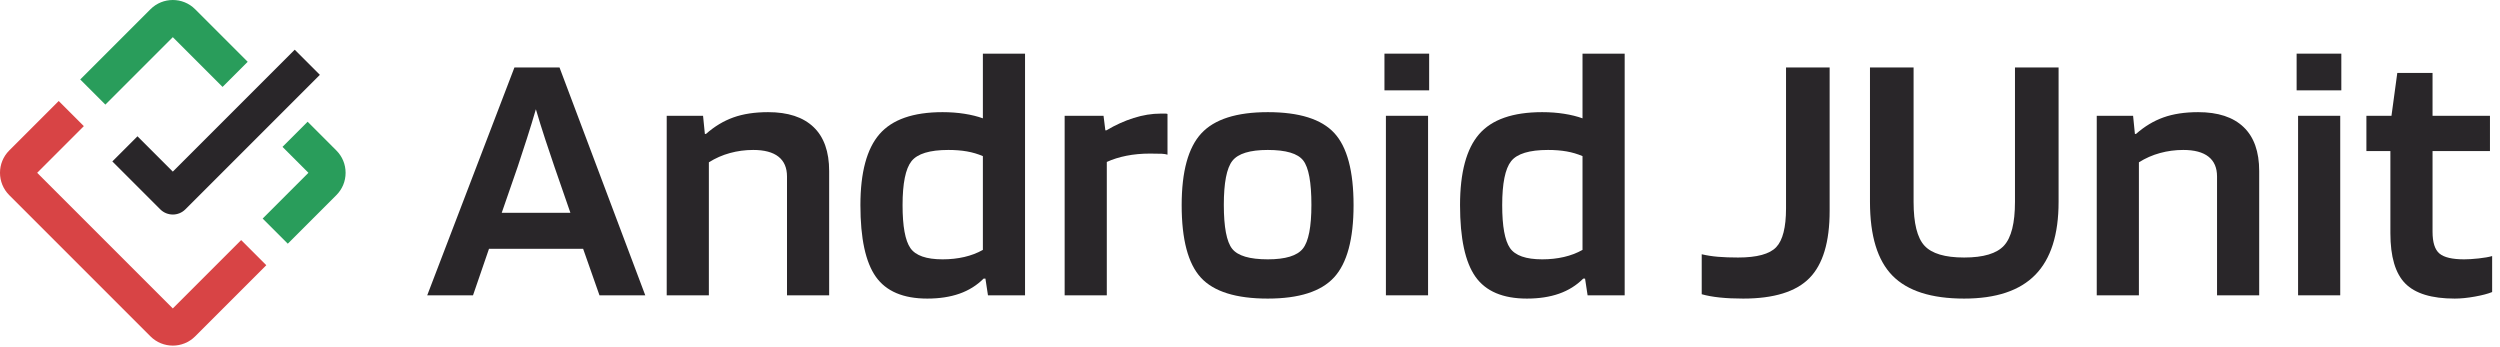
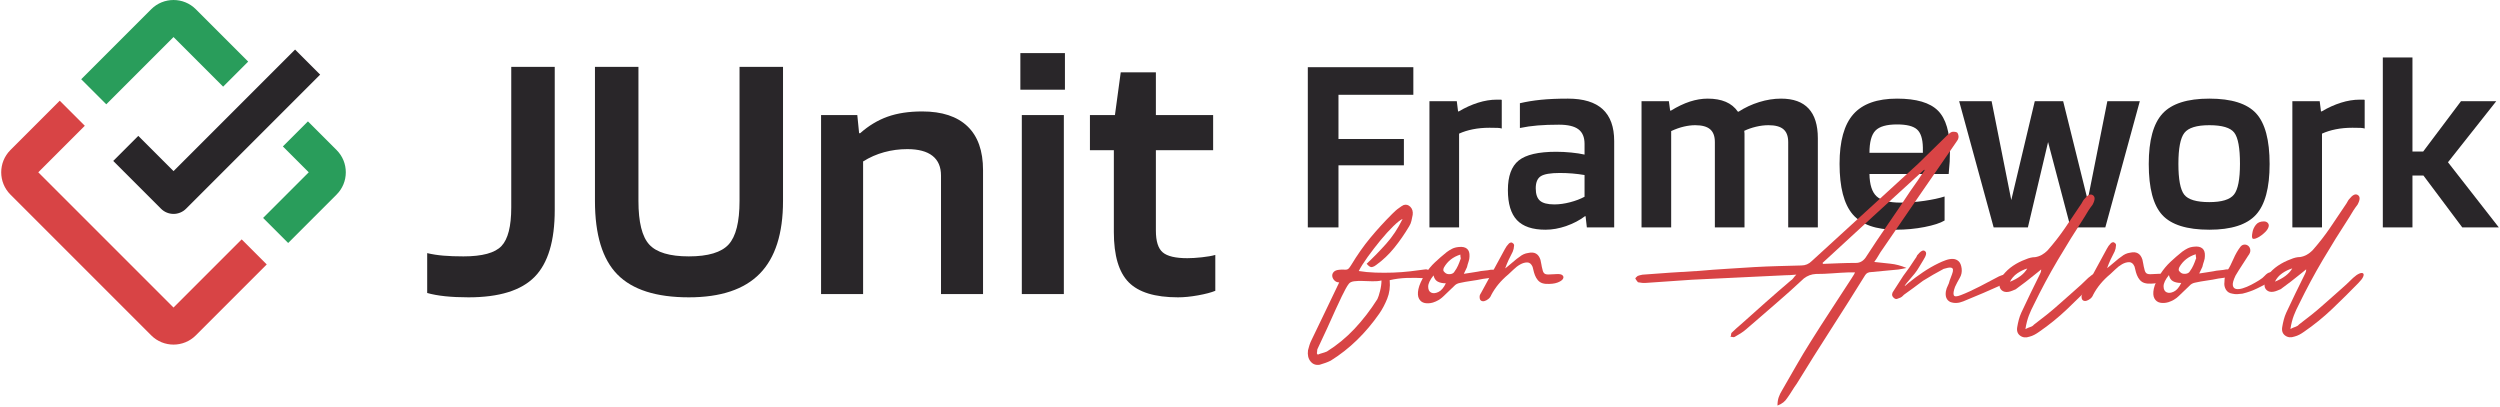
- <svg xmlns="http://www.w3.org/2000/svg" width="100%" height="100%" viewBox="0 0 2050 284" version="1.1" xml:space="preserve" style="fill-rule:evenodd;clip-rule:evenodd;stroke-linejoin:round;stroke-miterlimit:2;">
-   <g>
-     <path d="M197.75,196.87L141.7,252.92L30.48,141.7L68.75,103.43L48.14,82.82L7.57,123.39C-2.53,133.49 -2.53,149.91 7.57,160.01L123.39,275.83C128.44,280.88 135.07,283.4 141.7,283.4C148.33,283.4 154.96,280.87 160.01,275.83L218.36,217.48L197.75,196.87Z" style="fill:rgb(216,68,69);fill-rule:nonzero;" />
-     <g>
-       <path d="M203.1,50.66L160.01,7.57C149.92,-2.52 133.49,-2.52 123.39,7.57L65.79,65.17L86.4,85.78L141.71,30.47L182.5,71.27L203.11,50.66L203.1,50.66Z" style="fill:rgb(41,157,91);fill-rule:nonzero;" />
-       <path d="M252.25,99.82L231.64,120.43L252.91,141.7L215.38,179.22L235.99,199.83L275.81,160.01C280.7,155.12 283.39,148.62 283.39,141.7C283.39,134.78 280.7,128.28 275.81,123.39L252.24,99.82L252.25,99.82Z" style="fill:rgb(41,157,91);fill-rule:nonzero;" />
+ <svg xmlns="http://www.w3.org/2000/svg" width="100%" height="100%" viewBox="0 0 2056 334" version="1.1" xml:space="preserve" style="fill-rule:evenodd;clip-rule:evenodd;stroke-linejoin:round;stroke-miterlimit:2;">
+   <g id="Artboard1" transform="matrix(1.01783,0,0,1,0.005089,0)">
+     <rect x="-0.005" y="0" width="2019.039" height="333.523" style="fill:none;" />
+     <g transform="matrix(0.982482,0,0,1,0.977482,0)">
+       <path d="M197.75,196.87L141.7,252.92L30.48,141.7L68.75,103.43L48.14,82.82L7.57,123.39C-2.53,133.49 -2.53,149.91 7.57,160.01L123.39,275.83C128.44,280.88 135.07,283.4 141.7,283.4C148.33,283.4 154.96,280.87 160.01,275.83L218.36,217.48L197.75,196.87Z" style="fill:rgb(216,68,69);fill-rule:nonzero;" />
+       <g>
+         <path d="M203.1,50.66L160.01,7.57C149.92,-2.52 133.49,-2.52 123.39,7.57L65.79,65.17L86.4,85.78L141.71,30.47L182.5,71.27L203.11,50.66L203.1,50.66Z" style="fill:rgb(41,157,91);fill-rule:nonzero;" />
+         <path d="M252.25,99.82L231.64,120.43L252.91,141.7L215.38,179.22L235.99,199.83L275.81,160.01C280.7,155.12 283.39,148.62 283.39,141.7C283.39,134.78 280.7,128.28 275.81,123.39L252.24,99.82L252.25,99.82Z" style="fill:rgb(41,157,91);fill-rule:nonzero;" />
+       </g>
+     </g>
+     <g transform="matrix(0.982482,0,0,1,0.977482,0)">
+       <path d="M141.7,175.91C137.97,175.91 134.24,174.49 131.4,171.64L92.12,132.36L112.73,111.75L141.71,140.73L241.68,40.76L262.29,61.37L152.01,171.65C149.16,174.5 145.44,175.92 141.71,175.92L141.7,175.91Z" style="fill:rgb(41,38,41);fill-rule:nonzero;" />
+     </g>
+     <g transform="matrix(0.982482,0,0,1,-1686.092,-0.318)">
+       <path d="M2136.606,170.936L2136.606,55.312L2172.366,55.312L2172.366,173.022C2172.366,198.451 2166.853,216.778 2155.827,228.003C2144.801,239.228 2126.673,244.84 2101.442,244.84C2094.29,244.84 2087.883,244.542 2082.221,243.946C2076.559,243.35 2071.642,242.456 2067.47,241.264L2067.47,208.484C2071.642,209.477 2076.112,210.173 2080.88,210.57C2085.648,210.967 2091.111,211.166 2097.27,211.166C2112.766,211.166 2123.196,208.335 2128.56,202.673C2133.924,197.011 2136.606,186.432 2136.606,170.936Z" style="fill:rgb(41,38,41);fill-rule:nonzero;" />
+       <path d="M2324.346,165.572L2324.346,55.312L2360.106,55.312L2360.106,165.572C2360.106,192.392 2353.749,212.308 2341.034,225.321C2328.319,238.334 2308.85,244.84 2282.626,244.84C2255.806,244.84 2236.237,238.582 2223.92,226.066C2211.603,213.55 2205.444,193.385 2205.444,165.572L2205.444,55.312L2241.204,55.312L2241.204,165.572C2241.204,183.055 2244.184,195.024 2250.144,201.481C2256.104,207.938 2266.931,211.166 2282.626,211.166C2298.519,211.166 2309.446,207.888 2315.406,201.332C2321.366,194.776 2324.346,182.856 2324.346,165.572Z" style="fill:rgb(41,38,41);fill-rule:nonzero;" />
+       <path d="M2425.964,242.158L2391.396,242.158L2391.396,94.946L2421.196,94.946L2422.686,109.846L2423.58,109.846C2430.533,103.687 2438.033,99.168 2446.079,96.287C2454.125,93.406 2463.611,91.966 2474.538,91.966C2490.829,91.966 2503.245,96.039 2511.788,104.184C2520.331,112.329 2524.602,124.349 2524.602,140.242L2524.602,242.158L2490.034,242.158L2490.034,144.712C2490.034,137.56 2487.7,132.146 2483.031,128.471C2478.362,124.796 2471.459,122.958 2462.32,122.958C2455.764,122.958 2449.407,123.802 2443.248,125.491C2437.089,127.18 2431.328,129.713 2425.964,133.09L2425.964,242.158Z" style="fill:rgb(41,38,41);fill-rule:nonzero;" />
+       <path d="M2591.95,74.086L2555.296,74.086L2555.296,43.988L2591.95,43.988L2591.95,74.086ZM2591.056,242.158L2556.488,242.158L2556.488,94.946L2591.056,94.946L2591.056,242.158Z" style="fill:rgb(41,38,41);fill-rule:nonzero;" />
+       <path d="M2715.62,209.974L2715.62,239.476C2712.243,240.867 2707.524,242.108 2701.465,243.201C2695.406,244.294 2689.893,244.84 2684.926,244.84C2666.053,244.84 2652.543,240.718 2644.398,232.473C2636.253,224.228 2632.18,210.471 2632.18,191.2L2632.18,123.852L2612.512,123.852L2612.512,94.946L2633.074,94.946L2637.842,59.782L2666.748,59.782L2666.748,94.946L2713.832,94.946L2713.832,123.852L2666.748,123.852L2666.748,190.008C2666.748,198.749 2668.635,204.709 2672.41,207.888C2676.185,211.067 2682.939,212.656 2692.674,212.656C2696.051,212.656 2700.025,212.408 2704.594,211.911C2709.163,211.414 2712.839,210.769 2715.62,209.974Z" style="fill:rgb(41,38,41);fill-rule:nonzero;" />
+     </g>
+     <g transform="matrix(0.692833,0,0,0.705187,1044.311,187.0217)">
+       <path d="M53.64,-72.414L53.64,0L17.88,0L17.88,-186.846L140.954,-186.846L140.954,-154.662L53.64,-154.662L53.64,-103.108L129.928,-103.108L129.928,-72.414L53.64,-72.414Z" style="fill:rgb(41,38,41);fill-rule:nonzero;" />
+       <path d="M194.296,0L159.728,0L159.728,-147.212L191.614,-147.212L193.104,-135.292L193.998,-135.292C201.349,-139.663 208.799,-143.04 216.348,-145.424C223.897,-147.808 231.248,-149 238.4,-149L242.423,-149C243.118,-149 243.665,-148.901 244.062,-148.702L244.062,-115.326C242.87,-115.723 241.33,-115.972 239.443,-116.071C237.556,-116.17 234.327,-116.22 229.758,-116.22C222.805,-116.22 216.348,-115.624 210.388,-114.432C204.428,-113.24 199.064,-111.551 194.296,-109.366L194.296,0Z" style="fill:rgb(41,38,41);fill-rule:nonzero;" />
+       <path d="M295.02,2.682C279.921,2.682 268.846,-1.043 261.793,-8.493C254.74,-15.943 251.214,-27.615 251.214,-43.508C251.214,-59.799 255.436,-71.321 263.879,-78.076C272.322,-84.831 286.875,-88.208 307.536,-88.208C313.297,-88.208 319.158,-87.91 325.118,-87.314C331.078,-86.718 336.243,-85.923 340.614,-84.93L340.614,-97.446C340.614,-105.194 338.23,-110.856 333.462,-114.432C328.694,-118.008 321.145,-119.796 310.814,-119.796C301.477,-119.796 293.182,-119.498 285.931,-118.902C278.68,-118.306 271.776,-117.313 265.22,-115.922L265.22,-144.828C272.769,-146.616 280.964,-147.957 289.805,-148.851C298.646,-149.745 309.125,-150.192 321.244,-150.192C339.323,-150.192 352.832,-146.07 361.772,-137.825C370.712,-129.58 375.182,-117.213 375.182,-100.724L375.182,0L343.296,0L341.806,-13.112L341.21,-13.112C334.853,-8.344 327.552,-4.52 319.307,-1.639C311.062,1.242 302.967,2.682 295.02,2.682ZM311.708,-63.474C300.98,-63.474 293.629,-62.232 289.656,-59.749C285.683,-57.266 283.696,-52.547 283.696,-45.594C283.696,-38.839 285.335,-34.022 288.613,-31.141C291.891,-28.26 297.503,-26.82 305.45,-26.82C311.211,-26.82 317.32,-27.664 323.777,-29.353C330.234,-31.042 335.846,-33.177 340.614,-35.76L340.614,-61.09C335.846,-61.885 331.128,-62.481 326.459,-62.878C321.79,-63.275 316.873,-63.474 311.708,-63.474Z" style="fill:rgb(41,38,41);fill-rule:nonzero;" />
+       <path d="M441.636,0L407.068,0L407.068,-147.212L438.954,-147.212L440.444,-136.186L441.338,-136.186C449.086,-140.954 456.486,-144.48 463.539,-146.765C470.592,-149.05 477.495,-150.192 484.25,-150.192C492.395,-150.192 499.398,-148.95 505.259,-146.467C511.12,-143.984 515.838,-140.159 519.414,-134.994L520.308,-134.994C527.659,-139.762 535.655,-143.487 544.297,-146.169C552.939,-148.851 561.432,-150.192 569.776,-150.192C584.08,-150.192 594.808,-146.318 601.96,-138.57C609.112,-130.822 612.688,-119.299 612.688,-104.002L612.688,0L578.12,0L578.12,-99.532C578.12,-106.287 576.282,-111.253 572.607,-114.432C568.932,-117.611 563.121,-119.2 555.174,-119.2C550.406,-119.2 545.539,-118.604 540.572,-117.412C535.605,-116.22 531.036,-114.631 526.864,-112.644C527.063,-111.651 527.162,-110.558 527.162,-109.366L527.162,0L492.594,0L492.594,-99.532C492.594,-106.287 490.756,-111.253 487.081,-114.432C483.406,-117.611 477.595,-119.2 469.648,-119.2C465.476,-119.2 461.056,-118.654 456.387,-117.561C451.718,-116.468 446.801,-114.73 441.636,-112.346L441.636,0Z" style="fill:rgb(41,38,41);fill-rule:nonzero;" />
+       <path d="M760.496,-36.058L760.496,-8.046C755.529,-5.066 747.732,-2.533 737.103,-0.447C726.474,1.639 715.399,2.682 703.876,2.682C680.433,2.682 663.596,-3.278 653.365,-15.198C643.134,-27.118 638.018,-46.786 638.018,-74.202C638.018,-100.625 643.382,-119.895 654.11,-132.014C664.838,-144.133 681.824,-150.192 705.068,-150.192C727.517,-150.192 743.411,-145.523 752.748,-136.186C762.085,-126.849 766.754,-110.856 766.754,-88.208C766.754,-84.036 766.655,-80.212 766.456,-76.735C766.257,-73.258 765.86,-68.441 765.264,-62.282L672.884,-62.282C673.083,-49.965 675.814,-41.323 681.079,-36.356C686.344,-31.389 695.731,-28.906 709.24,-28.906C718.18,-28.906 727.418,-29.601 736.954,-30.992C746.49,-32.383 754.337,-34.071 760.496,-36.058ZM705.068,-120.094C692.949,-120.094 684.556,-117.71 679.887,-112.942C675.218,-108.174 672.884,-99.532 672.884,-87.016L735.166,-87.016L735.166,-93.274C734.967,-103.406 732.683,-110.409 728.312,-114.283C723.941,-118.157 716.193,-120.094 705.068,-120.094Z" style="fill:rgb(41,38,41);fill-rule:nonzero;" />
+       <path d="M950.322,-147.212L988.168,-147.212L947.938,0L907.41,0L881.186,-99.532L857.644,0L817.712,0L777.482,-147.212L815.328,-147.212L838.274,-31.886L865.69,-147.212L898.768,-147.212L927.376,-31.886L950.322,-147.212Z" style="fill:rgb(41,38,41);fill-rule:nonzero;" />
+       <path d="M1139.552,-73.904C1139.552,-46.091 1134.238,-26.373 1123.609,-14.751C1112.98,-3.129 1094.852,2.682 1069.224,2.682C1043.199,2.682 1024.921,-3.03 1014.392,-14.453C1003.863,-25.876 998.598,-45.693 998.598,-73.904C998.598,-101.519 1003.962,-121.137 1014.69,-132.759C1025.418,-144.381 1043.596,-150.192 1069.224,-150.192C1095.051,-150.192 1113.229,-144.48 1123.758,-133.057C1134.287,-121.634 1139.552,-101.916 1139.552,-73.904ZM1033.166,-74.202C1033.166,-55.925 1035.451,-43.905 1040.02,-38.144C1044.589,-32.383 1054.324,-29.502 1069.224,-29.502C1083.727,-29.502 1093.312,-32.432 1097.981,-38.293C1102.65,-44.154 1104.984,-56.123 1104.984,-74.202C1104.984,-92.678 1102.749,-104.797 1098.279,-110.558C1093.809,-116.319 1084.124,-119.2 1069.224,-119.2C1054.523,-119.2 1044.838,-116.22 1040.169,-110.26C1035.5,-104.3 1033.166,-92.281 1033.166,-74.202Z" style="fill:rgb(41,38,41);fill-rule:nonzero;" />
+       <path d="M1200.642,0L1166.074,0L1166.074,-147.212L1197.96,-147.212L1199.45,-135.292L1200.344,-135.292C1207.695,-139.663 1215.145,-143.04 1222.694,-145.424C1230.243,-147.808 1237.594,-149 1244.746,-149L1248.769,-149C1249.464,-149 1250.011,-148.901 1250.408,-148.702L1250.408,-115.326C1249.216,-115.723 1247.676,-115.972 1245.789,-116.071C1243.902,-116.17 1240.673,-116.22 1236.104,-116.22C1229.151,-116.22 1222.694,-115.624 1216.734,-114.432C1210.774,-113.24 1205.41,-111.551 1200.642,-109.366L1200.642,0Z" style="fill:rgb(41,38,41);fill-rule:nonzero;" />
+       <path d="M1306.134,-60.494L1306.134,0L1271.566,0L1271.566,-198.17L1306.134,-198.17L1306.134,-88.506L1318.65,-88.506L1362.754,-147.212L1403.878,-147.212L1347.556,-75.99L1406.858,0L1364.244,0L1318.948,-60.494L1306.134,-60.494Z" style="fill:rgb(41,38,41);fill-rule:nonzero;" />
+     </g>
+     <g transform="matrix(1.842534,-0.000849,0.000834,1.875386,-68.39981,-397.2889)">
+       <path d="M636.281,327.8C639.233,325.033 642.092,322.105 644.859,319.015C647.626,315.925 650.024,312.305 652.053,308.155C651.13,308.524 649.77,309.584 647.971,311.337C646.173,313.089 644.305,315.141 642.368,317.493C640.432,319.845 638.564,322.266 636.765,324.756C634.967,327.247 633.653,329.322 632.823,330.982C635.036,331.351 637.457,331.581 640.086,331.674C642.714,331.766 645.32,331.766 647.902,331.674C650.485,331.581 652.975,331.397 655.373,331.12C657.771,330.844 659.938,330.567 661.875,330.29C662.429,330.198 662.913,330.29 663.328,330.567C663.743,330.844 663.996,331.535 664.089,332.642C664.181,333.288 663.996,333.703 663.535,333.887C663.074,334.072 662.613,334.164 662.152,334.164C659.201,333.979 656.434,333.933 653.851,334.026C651.269,334.118 648.778,334.441 646.38,334.994C646.657,337.945 646.288,340.666 645.274,343.156C644.259,345.647 643.106,347.814 641.815,349.659C638.864,353.901 635.613,357.752 632.062,361.211C628.511,364.669 624.66,367.69 620.51,370.272C619.772,370.641 619.011,370.964 618.227,371.241C617.443,371.517 616.59,371.794 615.668,372.071C614.008,372.347 612.67,371.863 611.656,370.618C610.641,369.373 610.272,367.736 610.549,365.707C610.733,364.969 610.941,364.231 611.171,363.493C611.402,362.755 611.702,362.018 612.071,361.28C614.192,356.853 616.336,352.403 618.504,347.929C620.671,343.456 622.585,339.467 624.245,335.962C623.415,335.962 622.723,335.686 622.17,335.132C621.617,334.579 621.294,333.956 621.202,333.265C621.109,332.573 621.317,331.95 621.824,331.397C622.331,330.844 623.138,330.521 624.245,330.429C625.075,330.336 625.721,330.313 626.182,330.359C626.643,330.406 627.058,330.406 627.427,330.359C627.796,330.313 628.119,330.152 628.395,329.875C628.672,329.598 629.041,329.091 629.502,328.353C632.177,323.926 634.967,319.96 637.872,316.456C640.777,312.951 643.982,309.446 647.487,305.941C647.948,305.48 648.433,305.019 648.94,304.558C649.447,304.097 649.977,303.682 650.531,303.313C650.9,303.036 651.223,302.806 651.499,302.621C651.776,302.437 652.099,302.252 652.468,302.068C653.574,301.699 654.566,301.952 655.442,302.829C656.318,303.705 656.664,304.881 656.48,306.356C656.295,307.279 656.111,308.155 655.926,308.985C655.742,309.815 655.419,310.599 654.958,311.337C652.929,314.749 650.738,317.908 648.386,320.814C646.035,323.719 643.383,326.232 640.432,328.353C639.878,328.815 639.279,329.114 638.633,329.253C637.987,329.391 637.204,328.907 636.281,327.8ZM642.783,335.132C641.584,335.409 640.247,335.524 638.771,335.478C637.296,335.432 635.866,335.386 634.483,335.34C633.099,335.294 631.854,335.34 630.747,335.478C629.641,335.617 628.857,336.009 628.395,336.654C628.027,337.115 627.565,337.853 627.012,338.868C626.459,339.882 625.905,340.966 625.352,342.119C624.798,343.272 624.291,344.355 623.83,345.37C623.369,346.384 623,347.168 622.723,347.722C621.432,350.581 620.141,353.44 618.85,356.299C617.558,359.158 616.221,362.018 614.838,364.877C614.653,365.153 614.561,365.499 614.561,365.914C614.561,366.329 614.515,366.675 614.423,366.952C614.423,367.136 614.561,367.367 614.838,367.644C615.483,367.367 616.152,367.136 616.844,366.952C617.535,366.767 618.204,366.537 618.85,366.26C623.277,363.493 627.312,360.173 630.955,356.299C634.598,352.426 637.941,348.091 640.985,343.295C641.354,342.557 641.746,341.358 642.161,339.698C642.576,338.038 642.783,336.516 642.783,335.132Z" style="fill:rgb(216,68,69);fill-rule:nonzero;" />
+       <path d="M678.892,332.227C679.998,332.043 681.059,331.881 682.074,331.743C683.088,331.605 684.103,331.443 685.117,331.259C685.855,331.074 686.777,330.936 687.884,330.844C688.991,330.751 689.959,330.613 690.789,330.429L691.827,330.429C692.058,330.429 692.404,330.521 692.865,330.705C693.141,330.89 693.395,331.143 693.626,331.466C693.856,331.789 693.925,332.135 693.833,332.504C693.833,332.688 693.649,332.919 693.28,333.195C692.911,333.472 692.634,333.611 692.45,333.611C691.527,333.795 690.674,333.956 689.89,334.095C689.106,334.233 688.253,334.348 687.331,334.441C685.578,334.81 683.849,335.109 682.143,335.34C680.437,335.57 678.753,335.87 677.093,336.239C676.079,336.424 675.249,336.885 674.603,337.623C672.666,339.467 671.075,340.989 669.83,342.188C668.585,343.387 667.086,344.263 665.334,344.817C664.043,345.185 662.844,345.255 661.737,345.024C660.63,344.793 659.8,344.171 659.247,343.156C658.693,342.142 658.601,340.735 658.97,338.937C659.339,337.138 660.353,334.902 662.014,332.227C663.213,330.382 664.619,328.699 666.233,327.177C667.847,325.656 669.576,324.157 671.421,322.681C672.159,322.128 672.943,321.644 673.773,321.229C674.603,320.814 675.571,320.56 676.678,320.468C678.246,320.283 679.445,320.537 680.275,321.229C681.105,321.92 681.474,323.05 681.382,324.618C681.382,325.356 681.244,326.117 680.967,326.901C680.69,327.685 680.46,328.492 680.275,329.322C680.091,329.783 679.883,330.221 679.653,330.636C679.422,331.051 679.168,331.581 678.892,332.227ZM665.611,332.919C664.043,334.856 663.259,336.493 663.259,337.83C663.259,339.167 663.697,340.044 664.573,340.459C665.449,340.874 666.51,340.781 667.755,340.182C669,339.582 670.084,338.314 671.006,336.377C669.53,336.377 668.331,336.124 667.409,335.617C666.487,335.109 665.887,334.21 665.611,332.919ZM677.37,323.788C674.142,324.803 671.744,326.693 670.176,329.46C669.991,329.829 669.899,330.198 669.899,330.567C669.899,330.936 670.13,331.305 670.591,331.674C671.144,332.227 671.905,332.458 672.874,332.365C673.842,332.273 674.511,331.858 674.88,331.12C675.433,330.382 675.917,329.552 676.332,328.63C676.747,327.708 677.093,326.832 677.37,326.002C677.554,325.817 677.601,325.54 677.508,325.171C677.416,324.803 677.37,324.341 677.37,323.788Z" style="fill:rgb(216,68,69);fill-rule:nonzero;" />
+       <path d="M714.862,336.654C713.755,336.562 712.879,336.285 712.233,335.824C711.587,335.363 711.057,334.763 710.642,334.026C710.227,333.288 709.904,332.504 709.674,331.674C709.443,330.844 709.236,330.014 709.051,329.183C708.498,327.892 707.714,327.247 706.699,327.247C705.685,327.247 704.647,327.546 703.586,328.146C702.526,328.745 701.534,329.506 700.612,330.429C699.69,331.351 698.952,332.043 698.398,332.504C695.17,335.178 692.68,338.176 690.928,341.496C690.651,342.234 690.213,342.834 689.614,343.295C689.014,343.756 688.438,344.056 687.884,344.194C687.331,344.332 686.847,344.263 686.432,343.986C686.017,343.71 685.809,343.156 685.809,342.326C685.809,341.865 685.901,341.496 686.086,341.22C686.27,340.943 686.455,340.62 686.639,340.251C688.391,337.115 690.098,333.979 691.758,330.844C693.418,327.708 695.124,324.572 696.877,321.436C697.338,320.514 697.937,319.684 698.675,318.946C698.86,318.761 699.113,318.623 699.436,318.531C699.759,318.439 700.013,318.485 700.197,318.669C700.843,319.038 701.073,319.545 700.889,320.191C700.889,320.837 700.704,321.621 700.335,322.543C699.69,323.742 699.09,324.941 698.537,326.14C697.983,327.339 697.476,328.584 697.015,329.875C697.753,329.322 698.214,328.953 698.398,328.768C699.321,328.031 700.174,327.316 700.958,326.624C701.742,325.932 702.549,325.31 703.379,324.756C704.486,323.834 705.731,323.281 707.114,323.096C709.881,322.451 711.68,323.465 712.51,326.14C712.694,326.878 712.833,327.569 712.925,328.215C713.017,328.861 713.155,329.506 713.34,330.152C713.524,331.166 713.847,331.835 714.308,332.158C714.769,332.481 715.553,332.596 716.66,332.504C717.121,332.504 717.606,332.481 718.113,332.435C718.62,332.388 719.104,332.365 719.565,332.365C720.857,332.273 721.733,332.458 722.194,332.919C722.655,333.38 722.701,333.91 722.332,334.51C721.963,335.109 721.156,335.64 719.911,336.101C718.666,336.562 716.983,336.746 714.862,336.654Z" style="fill:rgb(216,68,69);fill-rule:nonzero;" />
+       <path d="M816.408,390.056C816.408,388.672 816.592,387.45 816.961,386.389C817.33,385.329 817.837,384.291 818.483,383.277C820.512,379.772 822.541,376.244 824.57,372.693C826.599,369.142 828.72,365.615 830.934,362.11C833.885,357.406 836.86,352.771 839.857,348.206C842.855,343.641 845.875,339.006 848.919,334.302C849.103,333.933 849.334,333.564 849.611,333.195C849.887,332.827 850.164,332.319 850.441,331.674L847.674,331.674C845.276,331.766 842.878,331.904 840.48,332.089C838.082,332.273 835.684,332.365 833.286,332.365C831.349,332.458 829.596,333.103 828.029,334.302C823.878,338.176 819.682,341.934 815.439,345.577C811.196,349.221 806.954,352.887 802.711,356.576C801.973,357.222 801.166,357.821 800.29,358.374C799.414,358.928 798.561,359.435 797.731,359.896C797.454,360.081 797.177,360.127 796.901,360.035C796.624,359.942 796.255,359.896 795.794,359.896C795.978,359.62 796.071,359.297 796.071,358.928C796.071,358.559 796.163,358.282 796.347,358.098C797.085,357.36 797.777,356.714 798.423,356.161C799.068,355.608 799.76,355.008 800.498,354.362C804.095,351.134 807.692,347.929 811.289,344.747C814.886,341.565 818.529,338.407 822.218,335.271C822.679,334.994 823.071,334.625 823.394,334.164C823.717,333.703 824.155,333.195 824.708,332.642C823.694,332.734 822.818,332.804 822.08,332.85C821.342,332.896 820.604,332.919 819.866,332.919C812.949,333.288 806.147,333.611 799.46,333.887C792.773,334.164 785.971,334.487 779.054,334.856C775.734,335.04 772.367,335.271 768.955,335.547C765.542,335.824 762.176,336.055 758.856,336.239C757.749,336.331 756.55,336.239 755.259,335.962C755.074,335.778 754.89,335.547 754.705,335.271C754.521,334.994 754.336,334.717 754.152,334.441C754.06,334.256 754.152,334.049 754.429,333.818C754.705,333.587 754.936,333.38 755.12,333.195C755.581,333.011 756.273,332.827 757.195,332.642C765.496,331.996 773.797,331.443 782.098,330.982C786.248,330.613 790.306,330.313 794.272,330.083C798.238,329.852 802.296,329.598 806.447,329.322C809.859,329.137 813.249,328.999 816.615,328.907C819.981,328.815 823.417,328.722 826.922,328.63C828.674,328.63 830.196,327.984 831.487,326.693C839.327,319.499 847.097,312.397 854.798,305.388C862.5,298.378 870.27,291.277 878.11,284.083C880.231,281.961 882.329,279.909 884.405,277.926C886.48,275.943 888.578,273.891 890.699,271.77C891.16,271.401 891.529,271.078 891.806,270.802C892.083,270.525 892.452,270.294 892.913,270.11C893.189,270.018 893.581,269.994 894.089,270.041C894.596,270.087 894.988,270.202 895.265,270.386C895.449,270.571 895.611,270.894 895.749,271.355C895.887,271.816 895.91,272.277 895.818,272.738C895.726,273.199 895.518,273.638 895.195,274.053C894.873,274.468 894.573,274.906 894.296,275.367C888.947,283.114 883.644,290.792 878.386,298.402C873.129,306.011 867.826,313.735 862.477,321.574C861.923,322.312 861.37,323.165 860.817,324.134C860.263,325.102 859.618,326.094 858.88,327.108C861.278,327.385 863.63,327.639 865.935,327.869C868.241,328.1 870.593,328.722 872.991,329.737C872.253,329.921 871.608,330.06 871.054,330.152C870.501,330.244 869.947,330.336 869.394,330.429C867.457,330.613 865.497,330.797 863.514,330.982C861.531,331.166 859.571,331.351 857.635,331.535C856.343,331.535 855.421,331.996 854.868,332.919C849.887,340.943 844.884,348.852 839.857,356.645C834.831,364.439 829.827,372.393 824.847,380.51C824.109,381.524 823.417,382.562 822.771,383.623C822.126,384.683 821.434,385.721 820.696,386.735C820.235,387.473 819.659,388.119 818.967,388.672C818.275,389.226 817.422,389.687 816.408,390.056ZM836.191,327.523C836.191,327.616 836.283,327.754 836.468,327.938C838.866,327.846 841.264,327.754 843.662,327.662C846.06,327.569 848.458,327.523 850.856,327.523C852.516,327.523 853.899,326.785 855.006,325.31C858.234,320.329 861.508,315.441 864.829,310.645C868.149,305.849 871.423,301.007 874.651,296.119C875.758,294.551 876.842,293.006 877.902,291.484C878.963,289.962 880.001,288.418 881.015,286.85C881.015,286.757 880.923,286.711 880.738,286.711C873.36,293.444 865.958,300.2 858.534,306.979C851.109,313.758 843.662,320.606 836.191,327.523Z" style="fill:rgb(216,68,69);fill-rule:nonzero;" />
+       <path d="M896.925,341.635C899.323,340.712 902.09,339.444 905.226,337.83C908.361,336.216 911.128,334.763 913.526,333.472C915.002,332.827 916.178,332.527 917.054,332.573C917.93,332.619 918.461,332.85 918.645,333.265C918.83,333.68 918.668,334.233 918.161,334.925C917.654,335.617 916.708,336.285 915.325,336.931C912.466,338.222 909.583,339.49 906.678,340.735C903.773,341.98 900.845,343.203 897.893,344.402C895.864,345.232 893.973,345.324 892.221,344.678C890.561,343.848 889.915,342.28 890.284,339.974C890.469,339.052 890.745,338.245 891.114,337.553C891.483,336.862 891.76,336.101 891.944,335.271C892.313,334.256 892.659,333.334 892.982,332.504C893.305,331.674 893.443,331.005 893.397,330.498C893.351,329.99 893.028,329.691 892.429,329.598C891.829,329.506 890.791,329.691 889.316,330.152C887.748,330.982 886.203,331.835 884.681,332.711C883.159,333.587 881.661,334.487 880.185,335.409C878.802,336.424 877.441,337.438 876.104,338.453C874.766,339.467 873.36,340.482 871.884,341.496C871.7,341.681 871.492,341.888 871.262,342.119C871.031,342.349 870.731,342.557 870.362,342.741C869.901,342.926 869.417,343.11 868.91,343.295C868.403,343.479 867.872,343.295 867.319,342.741C866.858,342.28 866.65,341.796 866.696,341.289C866.742,340.781 866.95,340.297 867.319,339.836C868.057,338.729 868.771,337.623 869.463,336.516C870.155,335.409 870.87,334.302 871.608,333.195C872.53,331.996 873.406,330.797 874.236,329.598C875.066,328.399 875.896,327.154 876.726,325.863C877.187,325.31 877.51,324.756 877.695,324.203C879.263,322.266 880.416,321.667 881.153,322.405C881.983,322.958 881.707,324.295 880.323,326.417C879.678,327.431 879.078,328.423 878.525,329.391C877.971,330.359 877.326,331.305 876.588,332.227C876.311,332.596 875.804,333.195 875.066,334.026C874.328,334.856 873.683,335.617 873.129,336.308C872.576,337 872.276,337.438 872.23,337.623C872.184,337.807 872.714,337.392 873.821,336.377C875.85,334.717 877.994,333.126 880.254,331.605C882.514,330.083 884.796,328.768 887.102,327.662C888.025,327.201 889.062,326.762 890.215,326.347C891.368,325.932 892.429,325.748 893.397,325.794C894.365,325.84 895.195,326.186 895.887,326.832C896.579,327.477 897.017,328.538 897.202,330.014C897.386,331.489 897.109,332.85 896.371,334.095C895.634,335.34 894.942,336.654 894.296,338.038C893.651,339.79 893.466,341.012 893.743,341.704C894.02,342.395 895.08,342.372 896.925,341.635Z" style="fill:rgb(216,68,69);fill-rule:nonzero;" />
+       <path d="M925.147,356.576C926.07,356.115 926.831,355.792 927.43,355.608C928.03,355.423 928.514,355.1 928.883,354.639C930.727,353.256 932.572,351.826 934.417,350.35C936.261,348.875 938.06,347.353 939.812,345.785C941.841,343.94 944.009,342.027 946.314,340.044C948.62,338.061 950.741,336.101 952.678,334.164C953.693,333.242 954.592,332.619 955.376,332.296C956.16,331.973 956.713,331.95 957.036,332.227C957.359,332.504 957.359,333.011 957.036,333.749C956.713,334.487 955.998,335.409 954.892,336.516C951.11,340.389 947.306,344.148 943.478,347.791C939.651,351.434 935.523,354.777 931.096,357.821C930.451,358.282 929.782,358.697 929.09,359.066C928.398,359.435 927.684,359.712 926.946,359.896C925.378,360.45 924.018,360.311 922.865,359.481C921.712,358.651 921.274,357.406 921.55,355.746C921.735,354.639 921.965,353.555 922.242,352.495C922.519,351.434 922.888,350.396 923.349,349.382C924.64,346.615 925.977,343.802 927.361,340.943C928.744,338.084 930.128,335.271 931.511,332.504C931.696,332.135 931.834,331.812 931.926,331.535C932.019,331.259 932.065,330.89 932.065,330.429C931.604,330.797 931.212,331.12 930.889,331.397C930.566,331.674 930.22,331.95 929.851,332.227C926.808,334.717 923.81,337.023 920.859,339.144C920.397,339.329 919.89,339.536 919.337,339.767C918.783,339.997 918.23,340.159 917.677,340.251C916.478,340.436 915.509,340.205 914.771,339.559C914.034,338.914 913.711,338.038 913.803,336.931C913.895,336.285 914.08,335.64 914.356,334.994C914.633,334.348 914.91,333.703 915.186,333.057C916.478,331.397 917.976,329.99 919.683,328.838C921.389,327.685 923.257,326.739 925.286,326.002C926.761,325.356 928.145,325.033 929.436,325.033C930.543,324.849 931.534,324.503 932.411,323.995C933.287,323.488 934.094,322.866 934.832,322.128C937.691,318.9 940.296,315.556 942.648,312.098C945,308.639 947.375,305.111 949.773,301.514C949.957,301.238 950.142,300.915 950.326,300.546C950.511,300.177 950.741,299.854 951.018,299.577C952.402,297.825 953.601,297.226 954.615,297.779C955.814,298.425 955.814,299.854 954.615,302.068C953.969,302.898 953.347,303.774 952.747,304.696C952.148,305.619 951.618,306.495 951.156,307.325C947.006,313.689 943.063,320.03 939.328,326.347C935.592,332.665 932.111,339.144 928.883,345.785C928.053,347.353 927.315,348.967 926.669,350.627C926.024,352.287 925.516,354.27 925.147,356.576ZM918.368,335.824C922.058,334.348 924.594,332.412 925.977,330.014C924.41,330.475 922.934,331.189 921.55,332.158C920.167,333.126 919.106,334.348 918.368,335.824Z" style="fill:rgb(216,68,69);fill-rule:nonzero;" />
+       <path d="M978.826,336.654C977.719,336.562 976.843,336.285 976.197,335.824C975.551,335.363 975.021,334.763 974.606,334.026C974.191,333.288 973.868,332.504 973.638,331.674C973.407,330.844 973.199,330.014 973.015,329.183C972.462,327.892 971.678,327.247 970.663,327.247C969.649,327.247 968.611,327.546 967.55,328.146C966.49,328.745 965.498,329.506 964.576,330.429C963.654,331.351 962.916,332.043 962.362,332.504C959.134,335.178 956.644,338.176 954.892,341.496C954.615,342.234 954.177,342.834 953.577,343.295C952.978,343.756 952.402,344.056 951.848,344.194C951.295,344.332 950.811,344.263 950.395,343.986C949.98,343.71 949.773,343.156 949.773,342.326C949.773,341.865 949.865,341.496 950.05,341.22C950.234,340.943 950.419,340.62 950.603,340.251C952.355,337.115 954.062,333.979 955.722,330.844C957.382,327.708 959.088,324.572 960.841,321.436C961.302,320.514 961.901,319.684 962.639,318.946C962.824,318.761 963.077,318.623 963.4,318.531C963.723,318.439 963.976,318.485 964.161,318.669C964.807,319.038 965.037,319.545 964.853,320.191C964.853,320.837 964.668,321.621 964.299,322.543C963.654,323.742 963.054,324.941 962.501,326.14C961.947,327.339 961.44,328.584 960.979,329.875C961.717,329.322 962.178,328.953 962.362,328.768C963.285,328.031 964.138,327.316 964.922,326.624C965.706,325.932 966.513,325.31 967.343,324.756C968.45,323.834 969.695,323.281 971.078,323.096C973.845,322.451 975.644,323.465 976.474,326.14C976.658,326.878 976.796,327.569 976.889,328.215C976.981,328.861 977.119,329.506 977.304,330.152C977.488,331.166 977.811,331.835 978.272,332.158C978.733,332.481 979.517,332.596 980.624,332.504C981.085,332.504 981.569,332.481 982.077,332.435C982.584,332.388 983.068,332.365 983.529,332.365C984.821,332.273 985.697,332.458 986.158,332.919C986.619,333.38 986.665,333.91 986.296,334.51C985.927,335.109 985.12,335.64 983.875,336.101C982.63,336.562 980.947,336.746 978.826,336.654Z" style="fill:rgb(216,68,69);fill-rule:nonzero;" />
+       <path d="M1001.376,332.227C1002.483,332.043 1003.543,331.881 1004.558,331.743C1005.572,331.605 1006.587,331.443 1007.602,331.259C1008.339,331.074 1009.262,330.936 1010.368,330.844C1011.475,330.751 1012.444,330.613 1013.274,330.429L1014.311,330.429C1014.542,330.429 1014.888,330.521 1015.349,330.705C1015.626,330.89 1015.879,331.143 1016.11,331.466C1016.34,331.789 1016.41,332.135 1016.317,332.504C1016.317,332.688 1016.133,332.919 1015.764,333.195C1015.395,333.472 1015.118,333.611 1014.934,333.611C1014.012,333.795 1013.158,333.956 1012.374,334.095C1011.59,334.233 1010.737,334.348 1009.815,334.441C1008.063,334.81 1006.333,335.109 1004.627,335.34C1002.921,335.57 1001.238,335.87 999.577,336.239C998.563,336.424 997.733,336.885 997.087,337.623C995.15,339.467 993.559,340.989 992.314,342.188C991.069,343.387 989.57,344.263 987.818,344.817C986.527,345.185 985.328,345.255 984.221,345.024C983.114,344.793 982.284,344.171 981.731,343.156C981.177,342.142 981.085,340.735 981.454,338.937C981.823,337.138 982.838,334.902 984.498,332.227C985.697,330.382 987.103,328.699 988.717,327.177C990.331,325.656 992.061,324.157 993.905,322.681C994.643,322.128 995.427,321.644 996.257,321.229C997.087,320.814 998.056,320.56 999.162,320.468C1000.73,320.283 1001.929,320.537 1002.759,321.229C1003.589,321.92 1003.958,323.05 1003.866,324.618C1003.866,325.356 1003.728,326.117 1003.451,326.901C1003.174,327.685 1002.944,328.492 1002.759,329.322C1002.575,329.783 1002.367,330.221 1002.137,330.636C1001.906,331.051 1001.653,331.581 1001.376,332.227ZM988.095,332.919C986.527,334.856 985.743,336.493 985.743,337.83C985.743,339.167 986.181,340.044 987.057,340.459C987.933,340.874 988.994,340.781 990.239,340.182C991.484,339.582 992.568,338.314 993.49,336.377C992.015,336.377 990.816,336.124 989.893,335.617C988.971,335.109 988.371,334.21 988.095,332.919ZM999.854,323.788C996.626,324.803 994.228,326.693 992.66,329.46C992.476,329.829 992.383,330.198 992.383,330.567C992.383,330.936 992.614,331.305 993.075,331.674C993.629,332.227 994.389,332.458 995.358,332.365C996.326,332.273 996.995,331.858 997.364,331.12C997.917,330.382 998.402,329.552 998.817,328.63C999.232,327.708 999.577,326.832 999.854,326.002C1000.039,325.817 1000.085,325.54 999.992,325.171C999.9,324.803 999.854,324.341 999.854,323.788Z" style="fill:rgb(216,68,69);fill-rule:nonzero;" />
+       <path d="M1033.057,335.547C1031.028,336.654 1028.976,337.715 1026.901,338.729C1024.826,339.744 1022.635,340.528 1020.329,341.081C1019.591,341.173 1018.854,341.243 1018.116,341.289C1017.378,341.335 1016.64,341.266 1015.902,341.081C1014.611,340.897 1013.666,340.297 1013.066,339.283C1012.467,338.268 1012.259,337.161 1012.444,335.962C1012.444,335.225 1012.513,334.441 1012.651,333.611C1012.789,332.78 1013.089,332.043 1013.55,331.397C1014.565,329.737 1015.51,327.892 1016.386,325.863C1017.263,323.834 1018.3,322.036 1019.499,320.468C1019.96,319.914 1020.514,319.615 1021.159,319.568C1021.805,319.522 1022.381,319.707 1022.889,320.122C1023.396,320.537 1023.696,321.136 1023.788,321.92C1023.88,322.704 1023.557,323.557 1022.82,324.48C1021.897,325.955 1020.975,327.385 1020.053,328.768C1019.13,330.152 1018.208,331.628 1017.286,333.195C1016.363,335.132 1015.971,336.539 1016.11,337.415C1016.248,338.291 1016.709,338.822 1017.493,339.006C1018.277,339.19 1019.269,339.098 1020.468,338.729C1021.667,338.36 1022.889,337.853 1024.134,337.208C1025.379,336.562 1026.555,335.893 1027.662,335.202C1028.768,334.51 1029.552,333.887 1030.014,333.334C1030.936,332.319 1031.766,331.789 1032.504,331.743C1033.242,331.697 1033.772,331.881 1034.095,332.296C1034.418,332.711 1034.533,333.265 1034.441,333.956C1034.348,334.648 1033.887,335.178 1033.057,335.547ZM1029.737,309.4C1030.475,309.4 1031.051,309.631 1031.466,310.092C1031.881,310.553 1031.996,311.106 1031.812,311.752C1031.628,312.49 1031.12,313.274 1030.29,314.104C1029.46,314.934 1028.584,315.626 1027.662,316.179C1026.37,316.917 1025.471,317.193 1024.964,317.009C1024.457,316.825 1024.387,315.856 1024.756,314.104C1024.941,312.997 1025.425,311.936 1026.209,310.922C1026.993,309.907 1028.169,309.4 1029.737,309.4Z" style="fill:rgb(216,68,69);fill-rule:nonzero;" />
+       <path d="M1041.358,356.576C1042.28,356.115 1043.041,355.792 1043.641,355.608C1044.24,355.423 1044.724,355.1 1045.093,354.639C1046.938,353.256 1048.782,351.826 1050.627,350.35C1052.472,348.875 1054.27,347.353 1056.023,345.785C1058.052,343.94 1060.219,342.027 1062.525,340.044C1064.831,338.061 1066.952,336.101 1068.889,334.164C1069.903,333.242 1070.803,332.619 1071.586,332.296C1072.37,331.973 1072.924,331.95 1073.247,332.227C1073.569,332.504 1073.569,333.011 1073.247,333.749C1072.924,334.487 1072.209,335.409 1071.102,336.516C1067.321,340.389 1063.516,344.148 1059.689,347.791C1055.861,351.434 1051.734,354.777 1047.307,357.821C1046.661,358.282 1045.992,358.697 1045.301,359.066C1044.609,359.435 1043.894,359.712 1043.156,359.896C1041.588,360.45 1040.228,360.311 1039.075,359.481C1037.922,358.651 1037.484,357.406 1037.761,355.746C1037.945,354.639 1038.176,353.555 1038.453,352.495C1038.729,351.434 1039.098,350.396 1039.559,349.382C1040.851,346.615 1042.188,343.802 1043.571,340.943C1044.955,338.084 1046.338,335.271 1047.722,332.504C1047.906,332.135 1048.045,331.812 1048.137,331.535C1048.229,331.259 1048.275,330.89 1048.275,330.429C1047.814,330.797 1047.422,331.12 1047.099,331.397C1046.776,331.674 1046.431,331.95 1046.062,332.227C1043.018,334.717 1040.021,337.023 1037.069,339.144C1036.608,339.329 1036.101,339.536 1035.547,339.767C1034.994,339.997 1034.441,340.159 1033.887,340.251C1032.688,340.436 1031.72,340.205 1030.982,339.559C1030.244,338.914 1029.921,338.038 1030.014,336.931C1030.106,336.285 1030.29,335.64 1030.567,334.994C1030.844,334.348 1031.12,333.703 1031.397,333.057C1032.688,331.397 1034.187,329.99 1035.893,328.838C1037.599,327.685 1039.467,326.739 1041.496,326.002C1042.972,325.356 1044.355,325.033 1045.647,325.033C1046.753,324.849 1047.745,324.503 1048.621,323.995C1049.497,323.488 1050.304,322.866 1051.042,322.128C1053.901,318.9 1056.507,315.556 1058.859,312.098C1061.211,308.639 1063.585,305.111 1065.983,301.514C1066.168,301.238 1066.352,300.915 1066.537,300.546C1066.721,300.177 1066.952,299.854 1067.229,299.577C1068.612,297.825 1069.811,297.226 1070.826,297.779C1072.025,298.425 1072.025,299.854 1070.826,302.068C1070.18,302.898 1069.557,303.774 1068.958,304.696C1068.358,305.619 1067.828,306.495 1067.367,307.325C1063.217,313.689 1059.274,320.03 1055.538,326.347C1051.803,332.665 1048.321,339.144 1045.093,345.785C1044.263,347.353 1043.525,348.967 1042.88,350.627C1042.234,352.287 1041.727,354.27 1041.358,356.576ZM1034.579,335.824C1038.268,334.348 1040.805,332.412 1042.188,330.014C1040.62,330.475 1039.144,331.189 1037.761,332.158C1036.377,333.126 1035.317,334.348 1034.579,335.824Z" style="fill:rgb(216,68,69);fill-rule:nonzero;" />
    </g>
  </g>
-   <path d="M141.7,175.91C137.97,175.91 134.24,174.49 131.4,171.64L92.12,132.36L112.73,111.75L141.71,140.73L241.68,40.76L262.29,61.37L152.01,171.65C149.16,174.5 145.44,175.92 141.71,175.92L141.7,175.91Z" style="fill:rgb(41,38,41);fill-rule:nonzero;" />
-   <g transform="matrix(1,0,0,1,-714.574,0.318)">
-     <path d="M1102.442,241.84L1064.894,241.84L1136.414,54.994L1173.366,54.994L1243.694,241.84L1206.146,241.84L1192.736,203.696L1115.554,203.696L1102.442,241.84ZM1153.996,89.264C1151.811,96.813 1149.377,104.76 1146.695,113.104C1144.013,121.448 1141.48,129.196 1139.096,136.348L1125.984,174.194L1182.306,174.194L1169.194,136.348C1167.009,129.991 1164.525,122.59 1161.744,114.147C1158.963,105.704 1156.38,97.409 1153.996,89.264Z" style="fill:rgb(41,38,41);fill-rule:nonzero;" />
-     <path d="M1295.844,241.84L1261.276,241.84L1261.276,94.628L1291.076,94.628L1292.566,109.528L1293.46,109.528C1300.413,103.369 1307.913,98.85 1315.959,95.969C1324.005,93.088 1333.491,91.648 1344.418,91.648C1360.709,91.648 1373.125,95.721 1381.668,103.866C1390.211,112.011 1394.482,124.031 1394.482,139.924L1394.482,241.84L1359.914,241.84L1359.914,144.394C1359.914,137.242 1357.58,131.828 1352.911,128.153C1348.242,124.478 1341.339,122.64 1332.2,122.64C1325.644,122.64 1319.287,123.484 1313.128,125.173C1306.969,126.862 1301.208,129.395 1295.844,132.772L1295.844,241.84Z" style="fill:rgb(41,38,41);fill-rule:nonzero;" />
-     <path d="M1520.536,43.67L1555.104,43.67L1555.104,241.84L1524.708,241.84L1522.622,228.132L1521.132,228.132C1515.569,233.695 1508.964,237.817 1501.315,240.499C1493.666,243.181 1484.875,244.522 1474.942,244.522C1455.274,244.522 1441.218,238.562 1432.775,226.642C1424.332,214.722 1420.11,195.153 1420.11,167.936C1420.11,141.116 1425.325,121.696 1435.755,109.677C1446.185,97.658 1463.419,91.648 1487.458,91.648C1493.815,91.648 1499.825,92.095 1505.487,92.989C1511.149,93.883 1516.165,95.125 1520.536,96.714L1520.536,43.67ZM1492.226,122.64C1476.929,122.64 1466.846,125.719 1461.979,131.878C1457.112,138.037 1454.678,150.056 1454.678,167.936C1454.678,185.22 1456.814,196.941 1461.085,203.1C1465.356,209.259 1474.147,212.338 1487.458,212.338C1493.815,212.338 1499.775,211.692 1505.338,210.401C1510.901,209.11 1515.967,207.173 1520.536,204.59L1520.536,127.706C1516.364,125.918 1511.993,124.627 1507.424,123.832C1502.855,123.037 1497.789,122.64 1492.226,122.64Z" style="fill:rgb(41,38,41);fill-rule:nonzero;" />
-     <path d="M1622.154,241.84L1587.586,241.84L1587.586,94.628L1619.472,94.628L1620.962,106.548L1621.856,106.548C1629.207,102.177 1636.657,98.8 1644.206,96.416C1651.755,94.032 1659.106,92.84 1666.258,92.84L1670.281,92.84C1670.976,92.84 1671.523,92.939 1671.92,93.138L1671.92,126.514C1670.728,126.117 1669.188,125.868 1667.301,125.769C1665.414,125.67 1662.185,125.62 1657.616,125.62C1650.663,125.62 1644.206,126.216 1638.246,127.408C1632.286,128.6 1626.922,130.289 1622.154,132.474L1622.154,241.84Z" style="fill:rgb(41,38,41);fill-rule:nonzero;" />
-     <path d="M1824.496,167.936C1824.496,195.749 1819.182,215.467 1808.553,227.089C1797.924,238.711 1779.796,244.522 1754.168,244.522C1728.143,244.522 1709.865,238.81 1699.336,227.387C1688.807,215.964 1683.542,196.147 1683.542,167.936C1683.542,140.321 1688.906,120.703 1699.634,109.081C1710.362,97.459 1728.54,91.648 1754.168,91.648C1779.995,91.648 1798.173,97.36 1808.702,108.783C1819.231,120.206 1824.496,139.924 1824.496,167.936ZM1718.11,167.638C1718.11,185.915 1720.395,197.935 1724.964,203.696C1729.533,209.457 1739.268,212.338 1754.168,212.338C1768.671,212.338 1778.256,209.408 1782.925,203.547C1787.594,197.686 1789.928,185.717 1789.928,167.638C1789.928,149.162 1787.693,137.043 1783.223,131.282C1778.753,125.521 1769.068,122.64 1754.168,122.64C1739.467,122.64 1729.782,125.62 1725.113,131.58C1720.444,137.54 1718.11,149.559 1718.11,167.638Z" style="fill:rgb(41,38,41);fill-rule:nonzero;" />
-     <path d="M1886.48,73.768L1849.826,73.768L1849.826,43.67L1886.48,43.67L1886.48,73.768ZM1885.586,241.84L1851.018,241.84L1851.018,94.628L1885.586,94.628L1885.586,241.84Z" style="fill:rgb(41,38,41);fill-rule:nonzero;" />
-     <path d="M2012.236,43.67L2046.804,43.67L2046.804,241.84L2016.408,241.84L2014.322,228.132L2012.832,228.132C2007.269,233.695 2000.664,237.817 1993.015,240.499C1985.366,243.181 1976.575,244.522 1966.642,244.522C1946.974,244.522 1932.918,238.562 1924.475,226.642C1916.032,214.722 1911.81,195.153 1911.81,167.936C1911.81,141.116 1917.025,121.696 1927.455,109.677C1937.885,97.658 1955.119,91.648 1979.158,91.648C1985.515,91.648 1991.525,92.095 1997.187,92.989C2002.849,93.883 2007.865,95.125 2012.236,96.714L2012.236,43.67ZM1983.926,122.64C1968.629,122.64 1958.546,125.719 1953.679,131.878C1948.812,138.037 1946.378,150.056 1946.378,167.936C1946.378,185.22 1948.514,196.941 1952.785,203.1C1957.056,209.259 1965.847,212.338 1979.158,212.338C1985.515,212.338 1991.475,211.692 1997.038,210.401C2002.601,209.11 2007.667,207.173 2012.236,204.59L2012.236,127.706C2008.064,125.918 2003.693,124.627 1999.124,123.832C1994.555,123.037 1989.489,122.64 1983.926,122.64Z" style="fill:rgb(41,38,41);fill-rule:nonzero;" />
-     <path d="M2179.116,170.618L2179.116,54.994L2214.876,54.994L2214.876,172.704C2214.876,198.133 2209.363,216.46 2198.337,227.685C2187.311,238.91 2169.183,244.522 2143.952,244.522C2136.8,244.522 2130.393,244.224 2124.731,243.628C2119.069,243.032 2114.152,242.138 2109.98,240.946L2109.98,208.166C2114.152,209.159 2118.622,209.855 2123.39,210.252C2128.158,210.649 2133.621,210.848 2139.78,210.848C2155.276,210.848 2165.706,208.017 2171.07,202.355C2176.434,196.693 2179.116,186.114 2179.116,170.618Z" style="fill:rgb(41,38,41);fill-rule:nonzero;" />
-     <path d="M2366.856,165.254L2366.856,54.994L2402.616,54.994L2402.616,165.254C2402.616,192.074 2396.259,211.99 2383.544,225.003C2370.829,238.016 2351.36,244.522 2325.136,244.522C2298.316,244.522 2278.747,238.264 2266.43,225.748C2254.113,213.232 2247.954,193.067 2247.954,165.254L2247.954,54.994L2283.714,54.994L2283.714,165.254C2283.714,182.737 2286.694,194.706 2292.654,201.163C2298.614,207.62 2309.441,210.848 2325.136,210.848C2341.029,210.848 2351.956,207.57 2357.916,201.014C2363.876,194.458 2366.856,182.538 2366.856,165.254Z" style="fill:rgb(41,38,41);fill-rule:nonzero;" />
-     <path d="M2468.474,241.84L2433.906,241.84L2433.906,94.628L2463.706,94.628L2465.196,109.528L2466.09,109.528C2473.043,103.369 2480.543,98.85 2488.589,95.969C2496.635,93.088 2506.121,91.648 2517.048,91.648C2533.339,91.648 2545.755,95.721 2554.298,103.866C2562.841,112.011 2567.112,124.031 2567.112,139.924L2567.112,241.84L2532.544,241.84L2532.544,144.394C2532.544,137.242 2530.21,131.828 2525.541,128.153C2520.872,124.478 2513.969,122.64 2504.83,122.64C2498.274,122.64 2491.917,123.484 2485.758,125.173C2479.599,126.862 2473.838,129.395 2468.474,132.772L2468.474,241.84Z" style="fill:rgb(41,38,41);fill-rule:nonzero;" />
-     <path d="M2634.46,73.768L2597.806,73.768L2597.806,43.67L2634.46,43.67L2634.46,73.768ZM2633.566,241.84L2598.998,241.84L2598.998,94.628L2633.566,94.628L2633.566,241.84Z" style="fill:rgb(41,38,41);fill-rule:nonzero;" />
-     <path d="M2758.13,209.656L2758.13,239.158C2754.753,240.549 2750.034,241.79 2743.975,242.883C2737.916,243.976 2732.403,244.522 2727.436,244.522C2708.563,244.522 2695.053,240.4 2686.908,232.155C2678.763,223.91 2674.69,210.153 2674.69,190.882L2674.69,123.534L2655.022,123.534L2655.022,94.628L2675.584,94.628L2680.352,59.464L2709.258,59.464L2709.258,94.628L2756.342,94.628L2756.342,123.534L2709.258,123.534L2709.258,189.69C2709.258,198.431 2711.145,204.391 2714.92,207.57C2718.695,210.749 2725.449,212.338 2735.184,212.338C2738.561,212.338 2742.535,212.09 2747.104,211.593C2751.673,211.096 2755.349,210.451 2758.13,209.656Z" style="fill:rgb(41,38,41);fill-rule:nonzero;" />
-   </g>
</svg>
